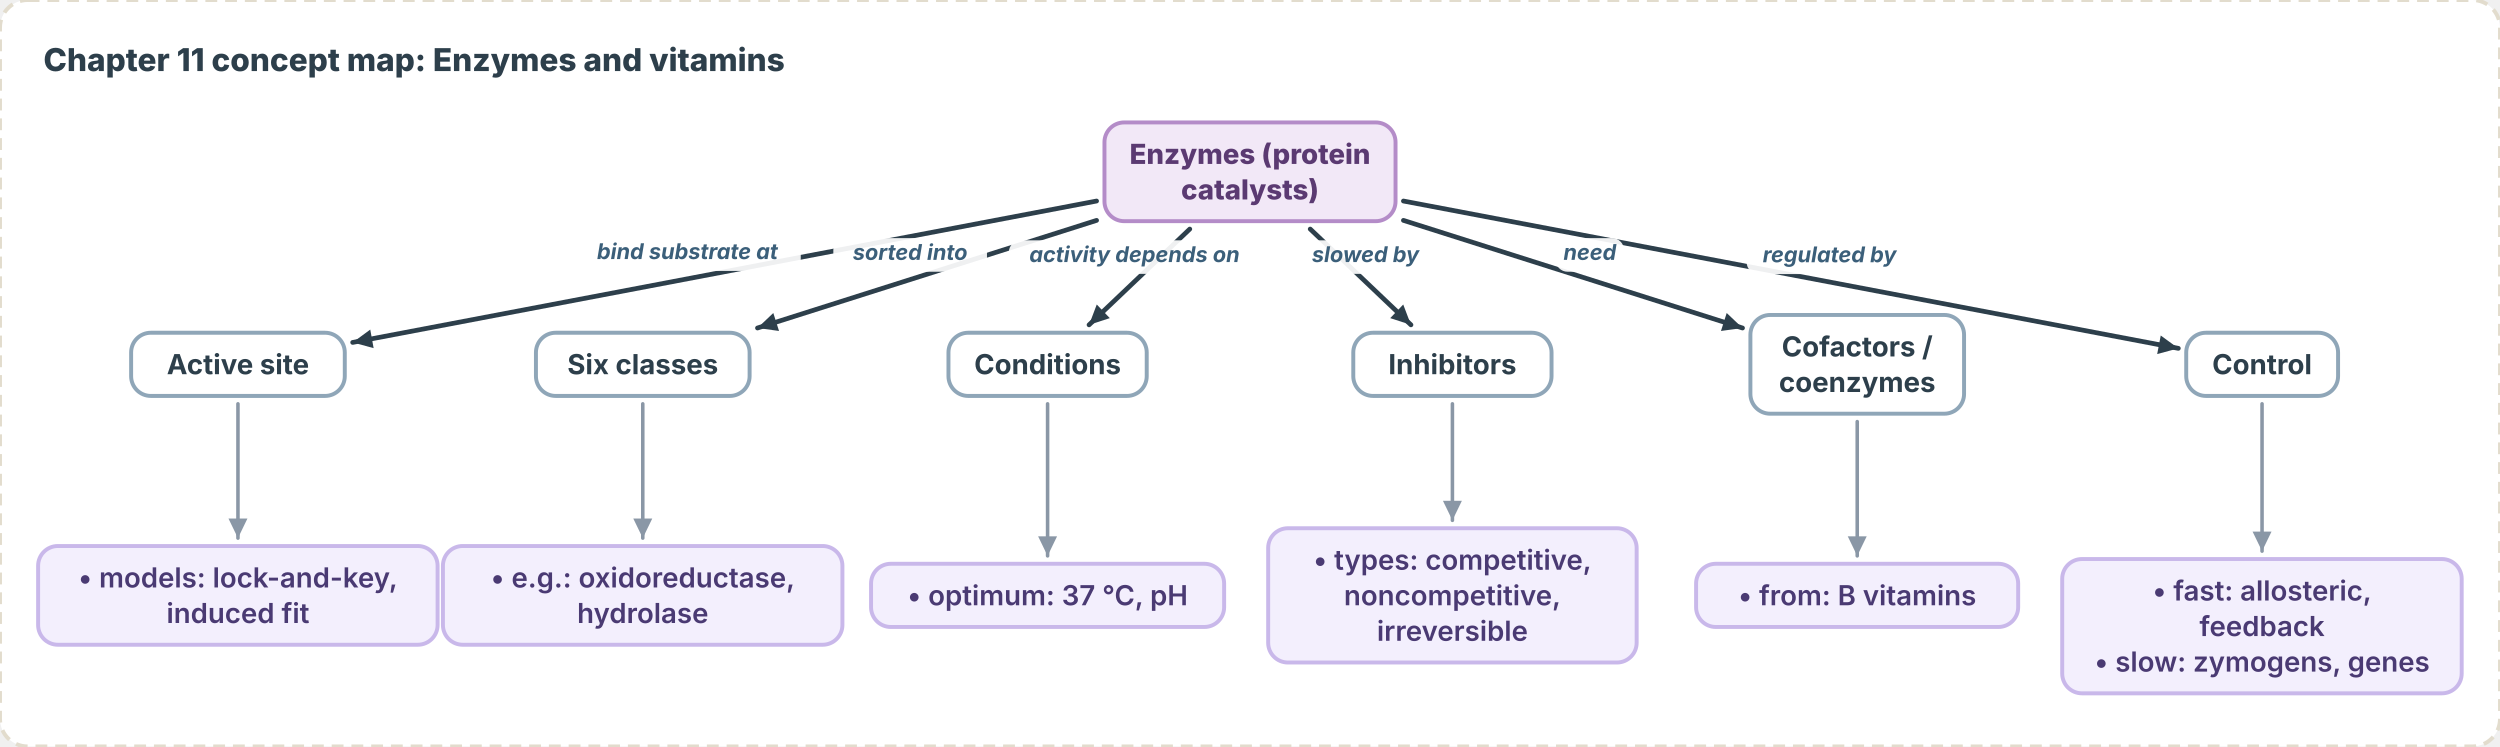
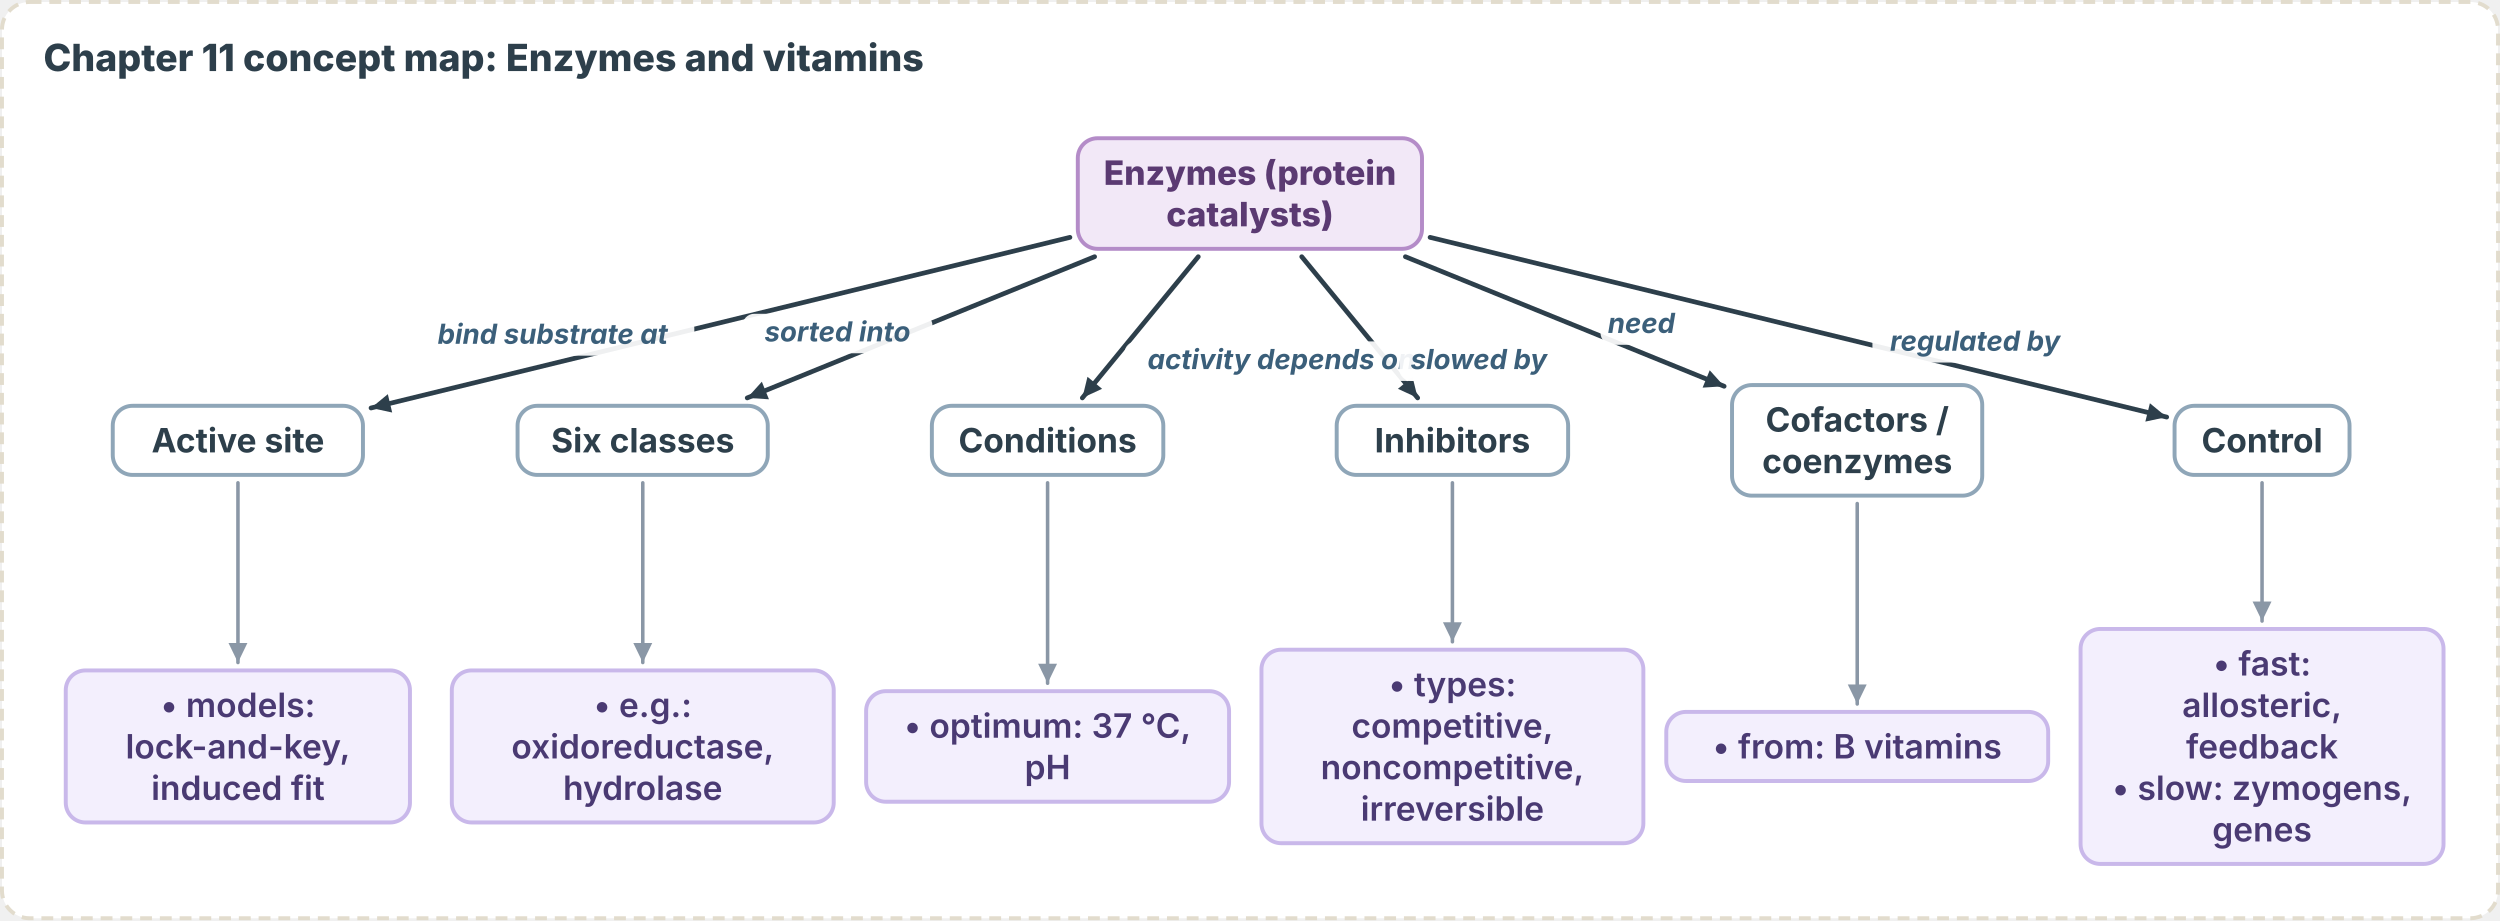
- <svg xmlns="http://www.w3.org/2000/svg" viewBox="0 0 1266 378" width="1266" height="378" style="max-width:100%;height:auto;display:block;margin:0 auto" role="img" aria-label="Concept map for Chapter 11, Enzymes and vitamins. Enzymes (protein catalysts) bind substrate at Active site (models: lock-and-key, induced fit). Enzymes (protein catalysts) sorted into Six classes (e.g.: oxidoreductase, hydrolase). Enzymes (protein catalysts) activity depends on Conditions (optimum: 37 °C, pH). Enzymes (protein catalysts) slowed by Inhibitors (types: competitive, noncompetitive, irreversible). Enzymes (protein catalysts) need Cofactors / coenzymes (from: B vitamins). Enzymes (protein catalysts) regulated by Control (fast: allosteric, feedback; slow: zymogens, genes).">
-   <rect width="100%" height="100%" rx="14" fill="#ffffff" stroke="#e2dccd" stroke-width="2" stroke-dasharray="6 4" />
-   <text x="22" y="36" font-size="16" font-weight="800" fill="#2d3f4b" font-family="Nunito,Inter,Helvetica,Arial,sans-serif">Chapter 11 concept map: Enzymes and vitamins</text>
-   <path d="M555.3 101.8 L178.6 173.4" fill="none" stroke="#2d3f4b" stroke-width="2.4" stroke-linecap="round" stroke-linejoin="round" />
-   <path d="M178.6 173.4 L187.5 166.9 L189.2 176.3 Z" fill="#2d3f4b" />
-   <path d="M120.5 204.5 L120.5 272.5" fill="none" stroke="#8a97a6" stroke-width="1.8" stroke-linecap="round" stroke-linejoin="round" />
-   <path d="M120.5 272.5 L115.7 262.6 L125.3 262.6 Z" fill="#8a97a6" />
-   <path d="M555.3 111.6 L383.6 166.1" fill="none" stroke="#2d3f4b" stroke-width="2.4" stroke-linecap="round" stroke-linejoin="round" />
-   <path d="M383.6 166.1 L391.6 158.5 L394.5 167.6 Z" fill="#2d3f4b" />
-   <path d="M325.5 204.5 L325.5 272.5" fill="none" stroke="#8a97a6" stroke-width="1.8" stroke-linecap="round" stroke-linejoin="round" />
-   <path d="M325.5 272.5 L320.7 262.6 L330.3 262.6 Z" fill="#8a97a6" />
-   <path d="M602.5 116.0 L551.5 164.5" fill="none" stroke="#2d3f4b" stroke-width="2.4" stroke-linecap="round" stroke-linejoin="round" />
-   <path d="M551.5 164.5 L555.4 154.2 L562.0 161.1 Z" fill="#2d3f4b" />
-   <path d="M530.5 204.5 L530.5 281.5" fill="none" stroke="#8a97a6" stroke-width="1.8" stroke-linecap="round" stroke-linejoin="round" />
-   <path d="M530.5 281.5 L525.7 271.6 L535.3 271.6 Z" fill="#8a97a6" />
-   <path d="M663.5 116.0 L714.5 164.5" fill="none" stroke="#2d3f4b" stroke-width="2.4" stroke-linecap="round" stroke-linejoin="round" />
-   <path d="M714.5 164.5 L704.0 161.1 L710.6 154.2 Z" fill="#2d3f4b" />
-   <path d="M735.5 204.5 L735.5 263.5" fill="none" stroke="#8a97a6" stroke-width="1.8" stroke-linecap="round" stroke-linejoin="round" />
-   <path d="M735.5 263.5 L730.7 253.6 L740.3 253.6 Z" fill="#8a97a6" />
-   <path d="M710.7 111.6 L882.4 166.1" fill="none" stroke="#2d3f4b" stroke-width="2.4" stroke-linecap="round" stroke-linejoin="round" />
-   <path d="M882.4 166.1 L871.5 167.6 L874.4 158.5 Z" fill="#2d3f4b" />
-   <path d="M940.5 213.5 L940.5 281.5" fill="none" stroke="#8a97a6" stroke-width="1.8" stroke-linecap="round" stroke-linejoin="round" />
-   <path d="M940.5 281.5 L935.7 271.6 L945.3 271.6 Z" fill="#8a97a6" />
-   <path d="M710.7 101.8 L1103.1 176.4" fill="none" stroke="#2d3f4b" stroke-width="2.4" stroke-linecap="round" stroke-linejoin="round" />
-   <path d="M1103.1 176.4 L1092.4 179.3 L1094.2 169.9 Z" fill="#2d3f4b" />
-   <path d="M1145.5 204.5 L1145.5 279.1" fill="none" stroke="#8a97a6" stroke-width="1.8" stroke-linecap="round" stroke-linejoin="round" />
-   <path d="M1145.5 279.1 L1140.7 269.2 L1150.3 269.2 Z" fill="#8a97a6" />
-   <rect x="559.3" y="62.0" width="147.4" height="50.0" rx="10" fill="#f2e8f7" stroke="#b48cc8" stroke-width="2" />
-   <text x="633.0" y="83.0" text-anchor="middle" font-size="14" font-weight="800" fill="#5b3a72" font-family="Nunito,Inter,Helvetica,Arial,sans-serif">Enzymes (protein</text>
-   <text x="633.0" y="101.0" text-anchor="middle" font-size="14" font-weight="800" fill="#5b3a72" font-family="Nunito,Inter,Helvetica,Arial,sans-serif">catalysts)</text>
-   <rect x="66.4" y="168.5" width="108.2" height="32.0" rx="10" fill="#ffffff" stroke="#8fa6b8" stroke-width="2" />
-   <text x="120.5" y="189.5" text-anchor="middle" font-size="14" font-weight="700" fill="#2d3f4b" font-family="Nunito,Inter,Helvetica,Arial,sans-serif">Active site</text>
-   <rect x="19.3" y="276.5" width="202.3" height="50.0" rx="10" fill="#f3effd" stroke="#c9b8ea" stroke-width="2" />
-   <text x="120.5" y="297.5" text-anchor="middle" font-size="14" font-weight="600" fill="#4a3a73" font-family="Nunito,Inter,Helvetica,Arial,sans-serif">• models: lock-and-key,</text>
-   <text x="120.5" y="315.5" text-anchor="middle" font-size="14" font-weight="600" fill="#4a3a73" font-family="Nunito,Inter,Helvetica,Arial,sans-serif">   induced fit</text>
-   <rect x="271.4" y="168.5" width="108.2" height="32.0" rx="10" fill="#ffffff" stroke="#8fa6b8" stroke-width="2" />
-   <text x="325.5" y="189.5" text-anchor="middle" font-size="14" font-weight="700" fill="#2d3f4b" font-family="Nunito,Inter,Helvetica,Arial,sans-serif">Six classes</text>
-   <rect x="224.3" y="276.5" width="202.3" height="50.0" rx="10" fill="#f3effd" stroke="#c9b8ea" stroke-width="2" />
-   <text x="325.5" y="297.5" text-anchor="middle" font-size="14" font-weight="600" fill="#4a3a73" font-family="Nunito,Inter,Helvetica,Arial,sans-serif">• e.g.: oxidoreductase,</text>
-   <text x="325.5" y="315.5" text-anchor="middle" font-size="14" font-weight="600" fill="#4a3a73" font-family="Nunito,Inter,Helvetica,Arial,sans-serif">   hydrolase</text>
-   <rect x="480.3" y="168.5" width="100.4" height="32.0" rx="10" fill="#ffffff" stroke="#8fa6b8" stroke-width="2" />
-   <text x="530.5" y="189.5" text-anchor="middle" font-size="14" font-weight="700" fill="#2d3f4b" font-family="Nunito,Inter,Helvetica,Arial,sans-serif">Conditions</text>
-   <rect x="441.1" y="285.5" width="178.8" height="32.0" rx="10" fill="#f3effd" stroke="#c9b8ea" stroke-width="2" />
-   <text x="530.5" y="306.5" text-anchor="middle" font-size="14" font-weight="600" fill="#4a3a73" font-family="Nunito,Inter,Helvetica,Arial,sans-serif">• optimum: 37 °C, pH</text>
-   <rect x="685.3" y="168.5" width="100.4" height="32.0" rx="10" fill="#ffffff" stroke="#8fa6b8" stroke-width="2" />
-   <text x="735.5" y="189.5" text-anchor="middle" font-size="14" font-weight="700" fill="#2d3f4b" font-family="Nunito,Inter,Helvetica,Arial,sans-serif">Inhibitors</text>
-   <rect x="642.2" y="267.5" width="186.6" height="68.0" rx="10" fill="#f3effd" stroke="#c9b8ea" stroke-width="2" />
-   <text x="735.5" y="288.5" text-anchor="middle" font-size="14" font-weight="600" fill="#4a3a73" font-family="Nunito,Inter,Helvetica,Arial,sans-serif">• types: competitive,</text>
-   <text x="735.5" y="306.5" text-anchor="middle" font-size="14" font-weight="600" fill="#4a3a73" font-family="Nunito,Inter,Helvetica,Arial,sans-serif">   noncompetitive,</text>
-   <text x="735.5" y="324.5" text-anchor="middle" font-size="14" font-weight="600" fill="#4a3a73" font-family="Nunito,Inter,Helvetica,Arial,sans-serif">   irreversible</text>
-   <rect x="886.4" y="159.5" width="108.2" height="50.0" rx="10" fill="#ffffff" stroke="#8fa6b8" stroke-width="2" />
-   <text x="940.5" y="180.5" text-anchor="middle" font-size="14" font-weight="700" fill="#2d3f4b" font-family="Nunito,Inter,Helvetica,Arial,sans-serif">Cofactors /</text>
-   <text x="940.5" y="198.5" text-anchor="middle" font-size="14" font-weight="700" fill="#2d3f4b" font-family="Nunito,Inter,Helvetica,Arial,sans-serif">coenzymes</text>
-   <rect x="858.9" y="285.5" width="163.1" height="32.0" rx="10" fill="#f3effd" stroke="#c9b8ea" stroke-width="2" />
-   <text x="940.5" y="306.5" text-anchor="middle" font-size="14" font-weight="600" fill="#4a3a73" font-family="Nunito,Inter,Helvetica,Arial,sans-serif">• from: B vitamins</text>
-   <rect x="1107.1" y="168.5" width="76.9" height="32.0" rx="10" fill="#ffffff" stroke="#8fa6b8" stroke-width="2" />
-   <text x="1145.5" y="189.5" text-anchor="middle" font-size="14" font-weight="700" fill="#2d3f4b" font-family="Nunito,Inter,Helvetica,Arial,sans-serif">Control</text>
-   <rect x="1044.3" y="283.1" width="202.3" height="68.0" rx="10" fill="#f3effd" stroke="#c9b8ea" stroke-width="2" />
-   <text x="1145.5" y="304.1" text-anchor="middle" font-size="14" font-weight="600" fill="#4a3a73" font-family="Nunito,Inter,Helvetica,Arial,sans-serif">• fast: allosteric,</text>
-   <text x="1145.5" y="322.1" text-anchor="middle" font-size="14" font-weight="600" fill="#4a3a73" font-family="Nunito,Inter,Helvetica,Arial,sans-serif">   feedback</text>
-   <text x="1145.5" y="340.1" text-anchor="middle" font-size="14" font-weight="600" fill="#4a3a73" font-family="Nunito,Inter,Helvetica,Arial,sans-serif">• slow: zymogens, genes</text>
-   <rect x="290.8" y="120.2" width="114.7" height="17.0" rx="6" fill="#ffffff" fill-opacity="0.92" />
-   <text x="348.1" y="131.2" text-anchor="middle" font-size="11" font-weight="700" font-style="italic" fill="#3b5f7a" font-family="Nunito,Inter,Helvetica,Arial,sans-serif">bind substrate at</text>
-   <rect x="422.0" y="120.6" width="77.8" height="17.0" rx="6" fill="#ffffff" fill-opacity="0.92" />
-   <text x="460.9" y="131.6" text-anchor="middle" font-size="11" font-weight="700" font-style="italic" fill="#3b5f7a" font-family="Nunito,Inter,Helvetica,Arial,sans-serif">sorted into</text>
-   <rect x="510.9" y="121.7" width="127.0" height="17.0" rx="6" fill="#ffffff" fill-opacity="0.92" />
-   <text x="574.5" y="132.7" text-anchor="middle" font-size="11" font-weight="700" font-style="italic" fill="#3b5f7a" font-family="Nunito,Inter,Helvetica,Arial,sans-serif">activity depends on</text>
-   <rect x="658.8" y="121.7" width="65.4" height="17.0" rx="6" fill="#ffffff" fill-opacity="0.92" />
-   <text x="691.5" y="132.7" text-anchor="middle" font-size="11" font-weight="700" font-style="italic" fill="#3b5f7a" font-family="Nunito,Inter,Helvetica,Arial,sans-serif">slowed by</text>
-   <rect x="787.8" y="120.6" width="34.6" height="17.0" rx="6" fill="#ffffff" fill-opacity="0.92" />
-   <text x="805.1" y="131.6" text-anchor="middle" font-size="11" font-weight="700" font-style="italic" fill="#3b5f7a" font-family="Nunito,Inter,Helvetica,Arial,sans-serif">need</text>
-   <rect x="884.5" y="121.8" width="83.9" height="17.0" rx="6" fill="#ffffff" fill-opacity="0.92" />
-   <text x="926.5" y="132.8" text-anchor="middle" font-size="11" font-weight="700" font-style="italic" fill="#3b5f7a" font-family="Nunito,Inter,Helvetica,Arial,sans-serif">regulated by</text>
+ <svg xmlns="http://www.w3.org/2000/svg" viewBox="0 0 1266 466" width="1266" height="466" style="max-width:100%;height:auto;display:block;margin:0 auto" role="img" aria-label="Concept map for Chapter 11, Enzymes and vitamins. Enzymes (protein catalysts) bind substrate at Active site (models: lock-and-key, induced fit). Enzymes (protein catalysts) sorted into Six classes (e.g.: oxidoreductase, hydrolase). Enzymes (protein catalysts) activity depends on Conditions (optimum: 37 °C, pH). Enzymes (protein catalysts) slowed by Inhibitors (types: competitive, noncompetitive, irreversible). Enzymes (protein catalysts) need Cofactors / coenzymes (from: B vitamins). Enzymes (protein catalysts) regulated by Control (fast: allosteric, feedback; slow: zymogens, genes).">
+   <rect x="1" y="1" width="1264" height="464" rx="14" fill="#ffffff" stroke="#e2dccd" stroke-width="2" stroke-dasharray="6 4" />
+   <text x="22" y="36" font-size="19" font-weight="800" fill="#2d3f4b" font-family="Nunito,Inter,Helvetica,Arial,sans-serif">Chapter 11 concept map: Enzymes and vitamins</text>
+   <path d="M541.8 120.2 L187.9 206.6" fill="none" stroke="#2d3f4b" stroke-width="2.4" stroke-linecap="round" stroke-linejoin="round" />
+   <path d="M187.9 206.6 L196.4 199.6 L198.6 208.9 Z" fill="#2d3f4b" />
+   <path d="M120.5 244.5 L120.5 335.5" fill="none" stroke="#8a97a6" stroke-width="1.8" stroke-linecap="round" stroke-linejoin="round" />
+   <path d="M120.5 335.5 L115.7 325.6 L125.3 325.6 Z" fill="#8a97a6" />
+   <path d="M554.3 130.0 L378.4 201.5" fill="none" stroke="#2d3f4b" stroke-width="2.4" stroke-linecap="round" stroke-linejoin="round" />
+   <path d="M378.4 201.5 L385.8 193.3 L389.4 202.2 Z" fill="#2d3f4b" />
+   <path d="M325.5 244.5 L325.5 335.5" fill="none" stroke="#8a97a6" stroke-width="1.8" stroke-linecap="round" stroke-linejoin="round" />
+   <path d="M325.5 335.5 L320.7 325.6 L330.3 325.6 Z" fill="#8a97a6" />
+   <path d="M606.8 130.0 L548.1 201.5" fill="none" stroke="#2d3f4b" stroke-width="2.4" stroke-linecap="round" stroke-linejoin="round" />
+   <path d="M548.1 201.5 L550.7 190.8 L558.1 196.9 Z" fill="#2d3f4b" />
+   <path d="M530.5 244.5 L530.5 346.0" fill="none" stroke="#8a97a6" stroke-width="1.8" stroke-linecap="round" stroke-linejoin="round" />
+   <path d="M530.5 346.0 L525.7 336.1 L535.3 336.1 Z" fill="#8a97a6" />
+   <path d="M659.2 130.0 L717.9 201.5" fill="none" stroke="#2d3f4b" stroke-width="2.4" stroke-linecap="round" stroke-linejoin="round" />
+   <path d="M717.9 201.5 L707.9 196.9 L715.3 190.8 Z" fill="#2d3f4b" />
+   <path d="M735.5 244.5 L735.5 325.0" fill="none" stroke="#8a97a6" stroke-width="1.8" stroke-linecap="round" stroke-linejoin="round" />
+   <path d="M735.5 325.0 L730.7 315.1 L740.3 315.1 Z" fill="#8a97a6" />
+   <path d="M711.7 130.0 L873.1 195.6" fill="none" stroke="#2d3f4b" stroke-width="2.4" stroke-linecap="round" stroke-linejoin="round" />
+   <path d="M873.1 195.6 L862.2 196.3 L865.8 187.5 Z" fill="#2d3f4b" />
+   <path d="M940.5 255.0 L940.5 356.5" fill="none" stroke="#8a97a6" stroke-width="1.8" stroke-linecap="round" stroke-linejoin="round" />
+   <path d="M940.5 356.5 L935.7 346.6 L945.3 346.6 Z" fill="#8a97a6" />
+   <path d="M724.2 120.2 L1097.2 211.2" fill="none" stroke="#2d3f4b" stroke-width="2.4" stroke-linecap="round" stroke-linejoin="round" />
+   <path d="M1097.2 211.2 L1086.4 213.5 L1088.7 204.2 Z" fill="#2d3f4b" />
+   <path d="M1145.5 244.5 L1145.5 314.5" fill="none" stroke="#8a97a6" stroke-width="1.8" stroke-linecap="round" stroke-linejoin="round" />
+   <path d="M1145.5 314.5 L1140.7 304.6 L1150.3 304.6 Z" fill="#8a97a6" />
+   <rect x="545.8" y="70.0" width="174.3" height="56.0" rx="10" fill="#f2e8f7" stroke="#b48cc8" stroke-width="2" />
+   <text x="633.0" y="93.6" text-anchor="middle" font-size="17" font-weight="800" fill="#5b3a72" font-family="Nunito,Inter,Helvetica,Arial,sans-serif">Enzymes (protein</text>
+   <text x="633.0" y="114.6" text-anchor="middle" font-size="17" font-weight="800" fill="#5b3a72" font-family="Nunito,Inter,Helvetica,Arial,sans-serif">catalysts)</text>
+   <rect x="57.1" y="205.5" width="126.7" height="35.0" rx="10" fill="#ffffff" stroke="#8fa6b8" stroke-width="2" />
+   <text x="120.5" y="229.1" text-anchor="middle" font-size="17" font-weight="700" fill="#2d3f4b" font-family="Nunito,Inter,Helvetica,Arial,sans-serif">Active site</text>
+   <rect x="33.3" y="339.5" width="174.3" height="77.0" rx="10" fill="#f3effd" stroke="#c9b8ea" stroke-width="2" />
+   <text x="120.5" y="363.1" text-anchor="middle" font-size="17" font-weight="600" fill="#4a3a73" font-family="Nunito,Inter,Helvetica,Arial,sans-serif">• models:</text>
+   <text x="120.5" y="384.1" text-anchor="middle" font-size="17" font-weight="600" fill="#4a3a73" font-family="Nunito,Inter,Helvetica,Arial,sans-serif">   lock-and-key,</text>
+   <text x="120.5" y="405.1" text-anchor="middle" font-size="17" font-weight="600" fill="#4a3a73" font-family="Nunito,Inter,Helvetica,Arial,sans-serif">   induced fit</text>
+   <rect x="262.1" y="205.5" width="126.7" height="35.0" rx="10" fill="#ffffff" stroke="#8fa6b8" stroke-width="2" />
+   <text x="325.5" y="229.1" text-anchor="middle" font-size="17" font-weight="700" fill="#2d3f4b" font-family="Nunito,Inter,Helvetica,Arial,sans-serif">Six classes</text>
+   <rect x="228.8" y="339.5" width="193.4" height="77.0" rx="10" fill="#f3effd" stroke="#c9b8ea" stroke-width="2" />
+   <text x="325.5" y="363.1" text-anchor="middle" font-size="17" font-weight="600" fill="#4a3a73" font-family="Nunito,Inter,Helvetica,Arial,sans-serif">• e.g.:</text>
+   <text x="325.5" y="384.1" text-anchor="middle" font-size="17" font-weight="600" fill="#4a3a73" font-family="Nunito,Inter,Helvetica,Arial,sans-serif">   oxidoreductase,</text>
+   <text x="325.5" y="405.1" text-anchor="middle" font-size="17" font-weight="600" fill="#4a3a73" font-family="Nunito,Inter,Helvetica,Arial,sans-serif">   hydrolase</text>
+   <rect x="471.9" y="205.5" width="117.2" height="35.0" rx="10" fill="#ffffff" stroke="#8fa6b8" stroke-width="2" />
+   <text x="530.5" y="229.1" text-anchor="middle" font-size="17" font-weight="700" fill="#2d3f4b" font-family="Nunito,Inter,Helvetica,Arial,sans-serif">Conditions</text>
+   <rect x="438.6" y="350.0" width="183.8" height="56.0" rx="10" fill="#f3effd" stroke="#c9b8ea" stroke-width="2" />
+   <text x="530.5" y="373.6" text-anchor="middle" font-size="17" font-weight="600" fill="#4a3a73" font-family="Nunito,Inter,Helvetica,Arial,sans-serif">• optimum: 37 °C,</text>
+   <text x="530.5" y="394.6" text-anchor="middle" font-size="17" font-weight="600" fill="#4a3a73" font-family="Nunito,Inter,Helvetica,Arial,sans-serif">   pH</text>
+   <rect x="676.9" y="205.5" width="117.2" height="35.0" rx="10" fill="#ffffff" stroke="#8fa6b8" stroke-width="2" />
+   <text x="735.5" y="229.1" text-anchor="middle" font-size="17" font-weight="700" fill="#2d3f4b" font-family="Nunito,Inter,Helvetica,Arial,sans-serif">Inhibitors</text>
+   <rect x="638.8" y="329.0" width="193.4" height="98.0" rx="10" fill="#f3effd" stroke="#c9b8ea" stroke-width="2" />
+   <text x="735.5" y="352.6" text-anchor="middle" font-size="17" font-weight="600" fill="#4a3a73" font-family="Nunito,Inter,Helvetica,Arial,sans-serif">• types:</text>
+   <text x="735.5" y="373.6" text-anchor="middle" font-size="17" font-weight="600" fill="#4a3a73" font-family="Nunito,Inter,Helvetica,Arial,sans-serif">   competitive,</text>
+   <text x="735.5" y="394.6" text-anchor="middle" font-size="17" font-weight="600" fill="#4a3a73" font-family="Nunito,Inter,Helvetica,Arial,sans-serif">   noncompetitive,</text>
+   <text x="735.5" y="415.6" text-anchor="middle" font-size="17" font-weight="600" fill="#4a3a73" font-family="Nunito,Inter,Helvetica,Arial,sans-serif">   irreversible</text>
+   <rect x="877.1" y="195.0" width="126.7" height="56.0" rx="10" fill="#ffffff" stroke="#8fa6b8" stroke-width="2" />
+   <text x="940.5" y="218.6" text-anchor="middle" font-size="17" font-weight="700" fill="#2d3f4b" font-family="Nunito,Inter,Helvetica,Arial,sans-serif">Cofactors /</text>
+   <text x="940.5" y="239.6" text-anchor="middle" font-size="17" font-weight="700" fill="#2d3f4b" font-family="Nunito,Inter,Helvetica,Arial,sans-serif">coenzymes</text>
+   <rect x="843.8" y="360.5" width="193.4" height="35.0" rx="10" fill="#f3effd" stroke="#c9b8ea" stroke-width="2" />
+   <text x="940.5" y="384.1" text-anchor="middle" font-size="17" font-weight="600" fill="#4a3a73" font-family="Nunito,Inter,Helvetica,Arial,sans-serif">• from: B vitamins</text>
+   <rect x="1101.2" y="205.5" width="88.6" height="35.0" rx="10" fill="#ffffff" stroke="#8fa6b8" stroke-width="2" />
+   <text x="1145.5" y="229.1" text-anchor="middle" font-size="17" font-weight="700" fill="#2d3f4b" font-family="Nunito,Inter,Helvetica,Arial,sans-serif">Control</text>
+   <rect x="1053.6" y="318.5" width="183.8" height="119.0" rx="10" fill="#f3effd" stroke="#c9b8ea" stroke-width="2" />
+   <text x="1145.5" y="342.1" text-anchor="middle" font-size="17" font-weight="600" fill="#4a3a73" font-family="Nunito,Inter,Helvetica,Arial,sans-serif">• fast:</text>
+   <text x="1145.5" y="363.1" text-anchor="middle" font-size="17" font-weight="600" fill="#4a3a73" font-family="Nunito,Inter,Helvetica,Arial,sans-serif">   allosteric,</text>
+   <text x="1145.5" y="384.1" text-anchor="middle" font-size="17" font-weight="600" fill="#4a3a73" font-family="Nunito,Inter,Helvetica,Arial,sans-serif">   feedback</text>
+   <text x="1145.5" y="405.1" text-anchor="middle" font-size="17" font-weight="600" fill="#4a3a73" font-family="Nunito,Inter,Helvetica,Arial,sans-serif">• slow: zymogens,</text>
+   <text x="1145.5" y="426.1" text-anchor="middle" font-size="17" font-weight="600" fill="#4a3a73" font-family="Nunito,Inter,Helvetica,Arial,sans-serif">   genes</text>
+   <rect x="208.3" y="160.1" width="143.3" height="20.0" rx="6" fill="#ffffff" fill-opacity="0.92" />
+   <text x="279.9" y="174.1" text-anchor="middle" font-size="14" font-weight="700" font-style="italic" fill="#3b5f7a" font-family="Nunito,Inter,Helvetica,Arial,sans-serif">bind substrate at</text>
+   <rect x="376.0" y="158.9" width="96.2" height="20.0" rx="6" fill="#ffffff" fill-opacity="0.92" />
+   <text x="424.1" y="172.9" text-anchor="middle" font-size="14" font-weight="700" font-style="italic" fill="#3b5f7a" font-family="Nunito,Inter,Helvetica,Arial,sans-serif">sorted into</text>
+   <rect x="569.4" y="172.9" width="159.0" height="20.0" rx="6" fill="#ffffff" fill-opacity="0.92" />
+   <text x="648.9" y="186.9" text-anchor="middle" font-size="14" font-weight="700" font-style="italic" fill="#3b5f7a" font-family="Nunito,Inter,Helvetica,Arial,sans-serif">activity depends on</text>
+   <rect x="708.6" y="172.9" width="80.6" height="20.0" rx="6" fill="#ffffff" fill-opacity="0.92" />
+   <text x="748.9" y="186.9" text-anchor="middle" font-size="14" font-weight="700" font-style="italic" fill="#3b5f7a" font-family="Nunito,Inter,Helvetica,Arial,sans-serif">slowed by</text>
+   <rect x="810.5" y="154.6" width="41.4" height="20.0" rx="6" fill="#ffffff" fill-opacity="0.92" />
+   <text x="831.2" y="168.6" text-anchor="middle" font-size="14" font-weight="700" font-style="italic" fill="#3b5f7a" font-family="Nunito,Inter,Helvetica,Arial,sans-serif">need</text>
+   <rect x="948.2" y="163.6" width="104.1" height="20.0" rx="6" fill="#ffffff" fill-opacity="0.92" />
+   <text x="1000.2" y="177.6" text-anchor="middle" font-size="14" font-weight="700" font-style="italic" fill="#3b5f7a" font-family="Nunito,Inter,Helvetica,Arial,sans-serif">regulated by</text>
</svg>
